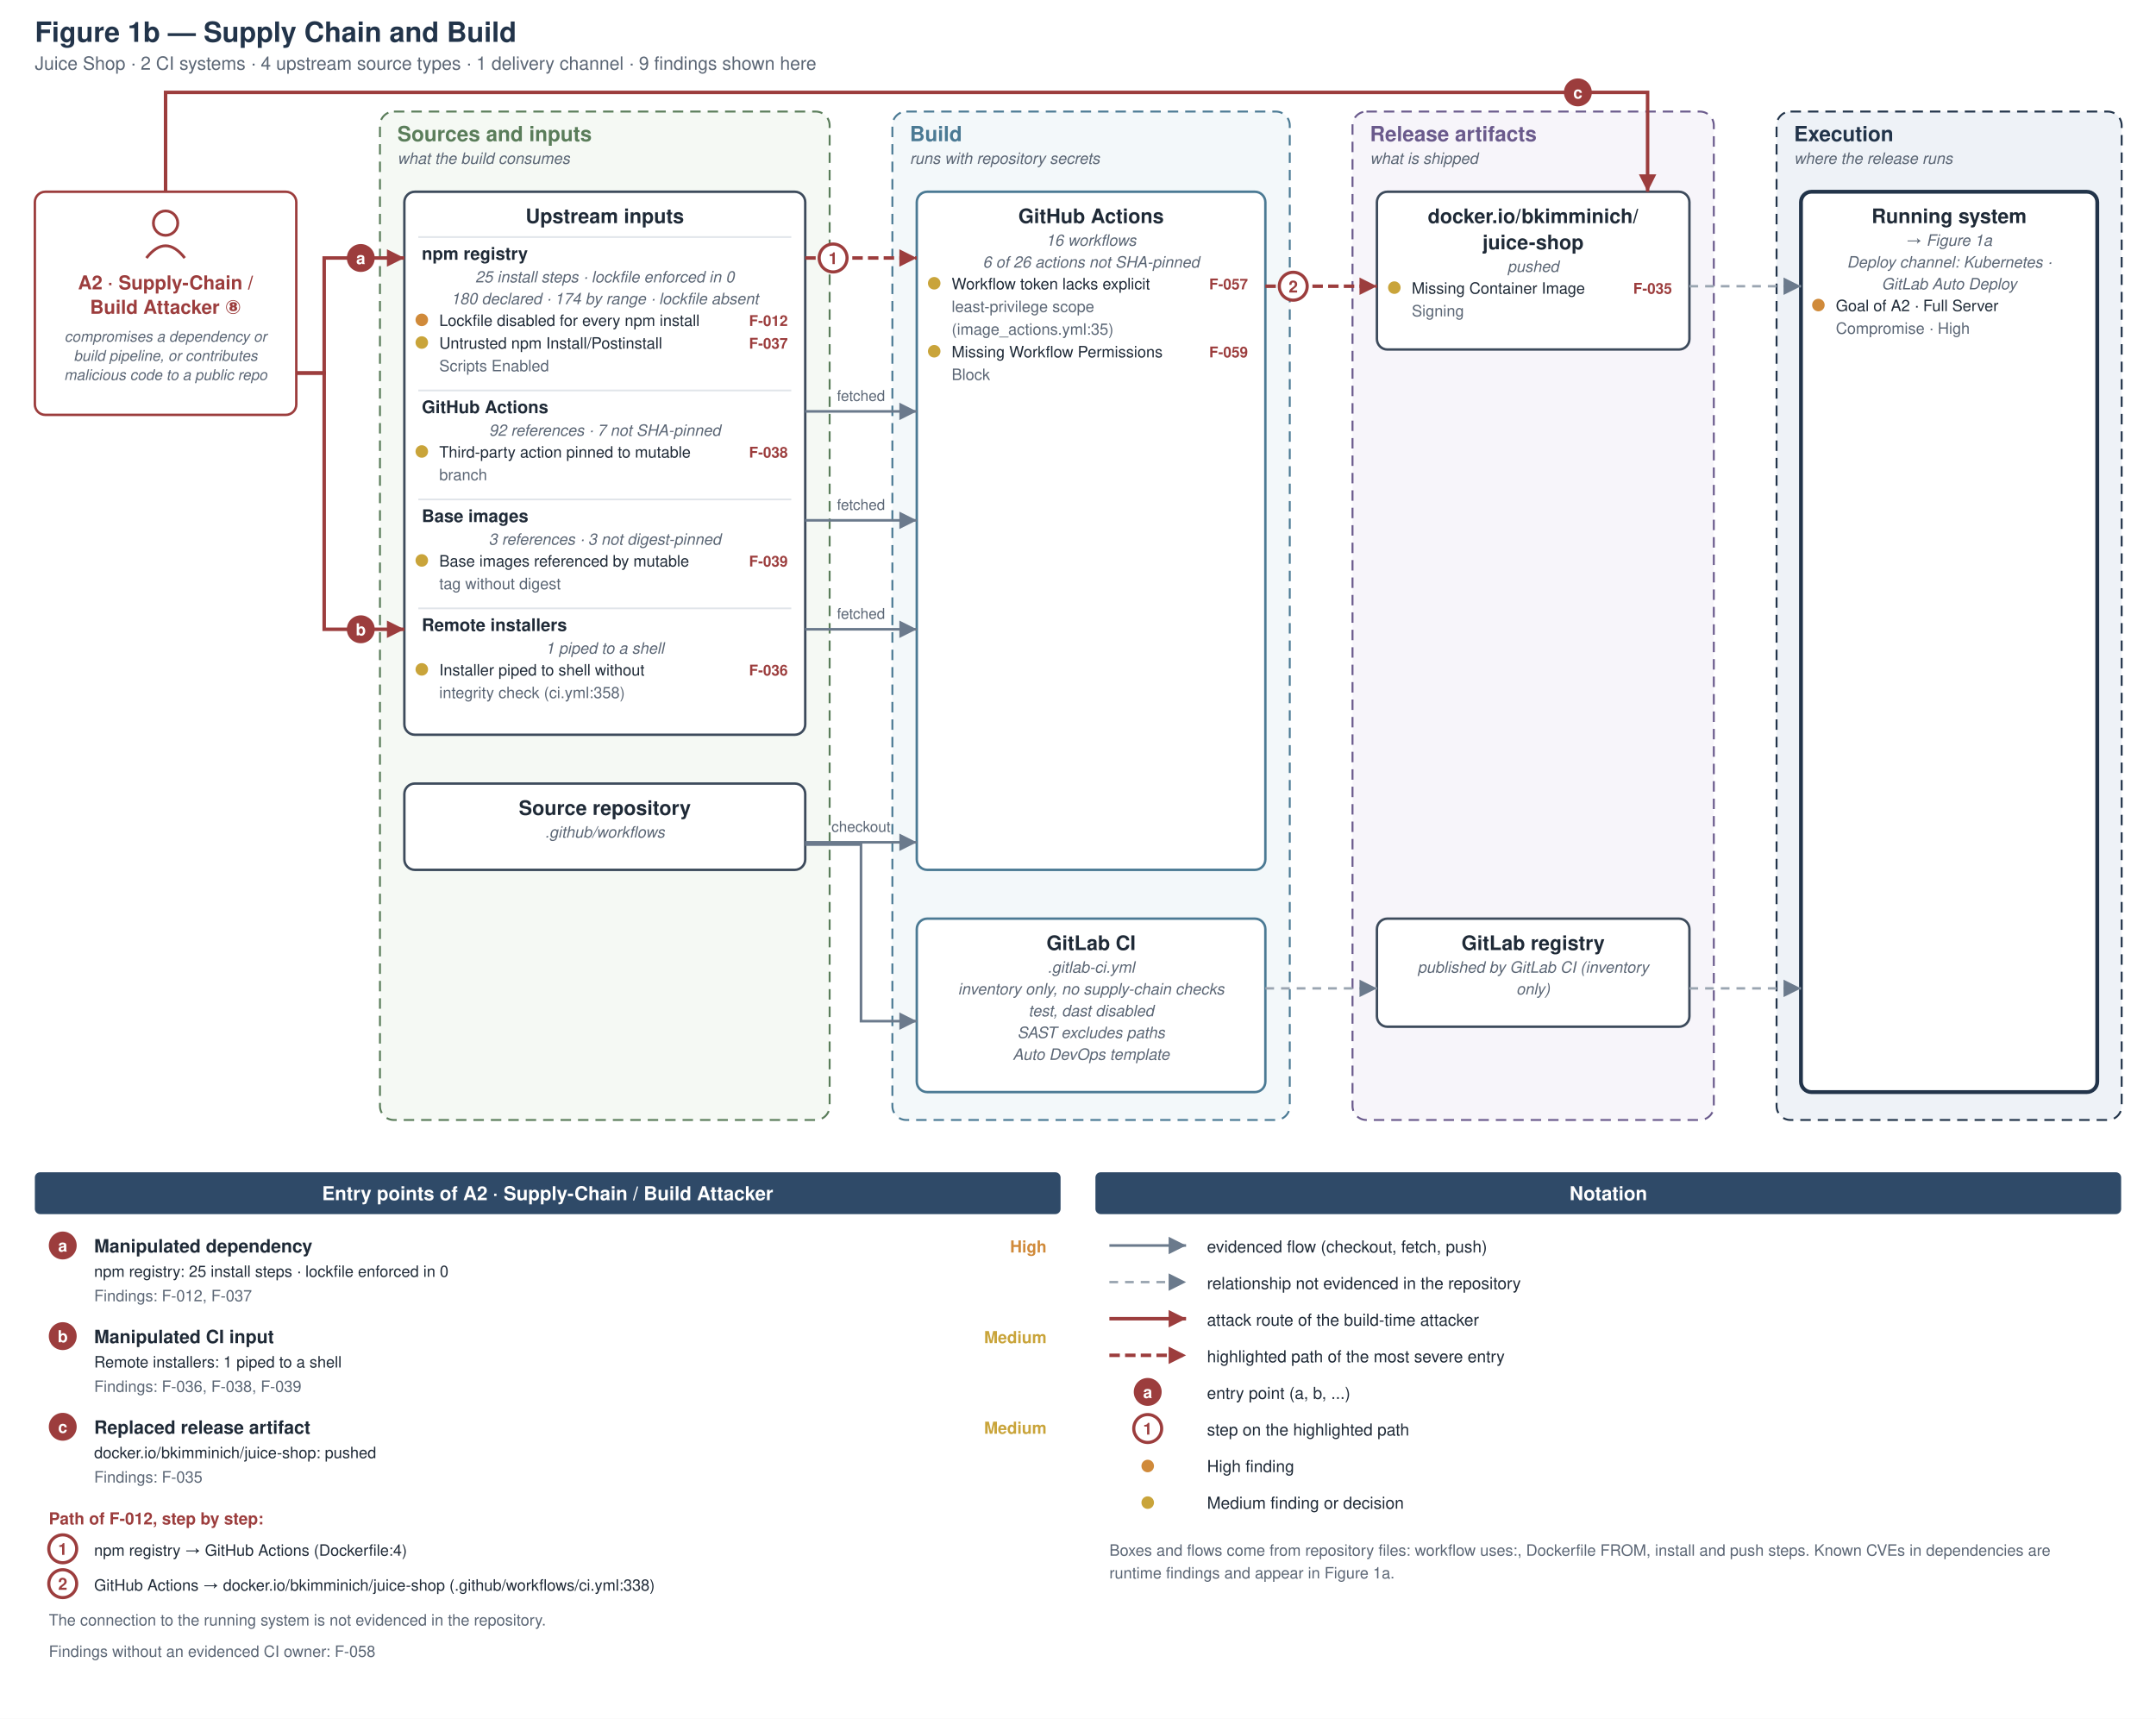
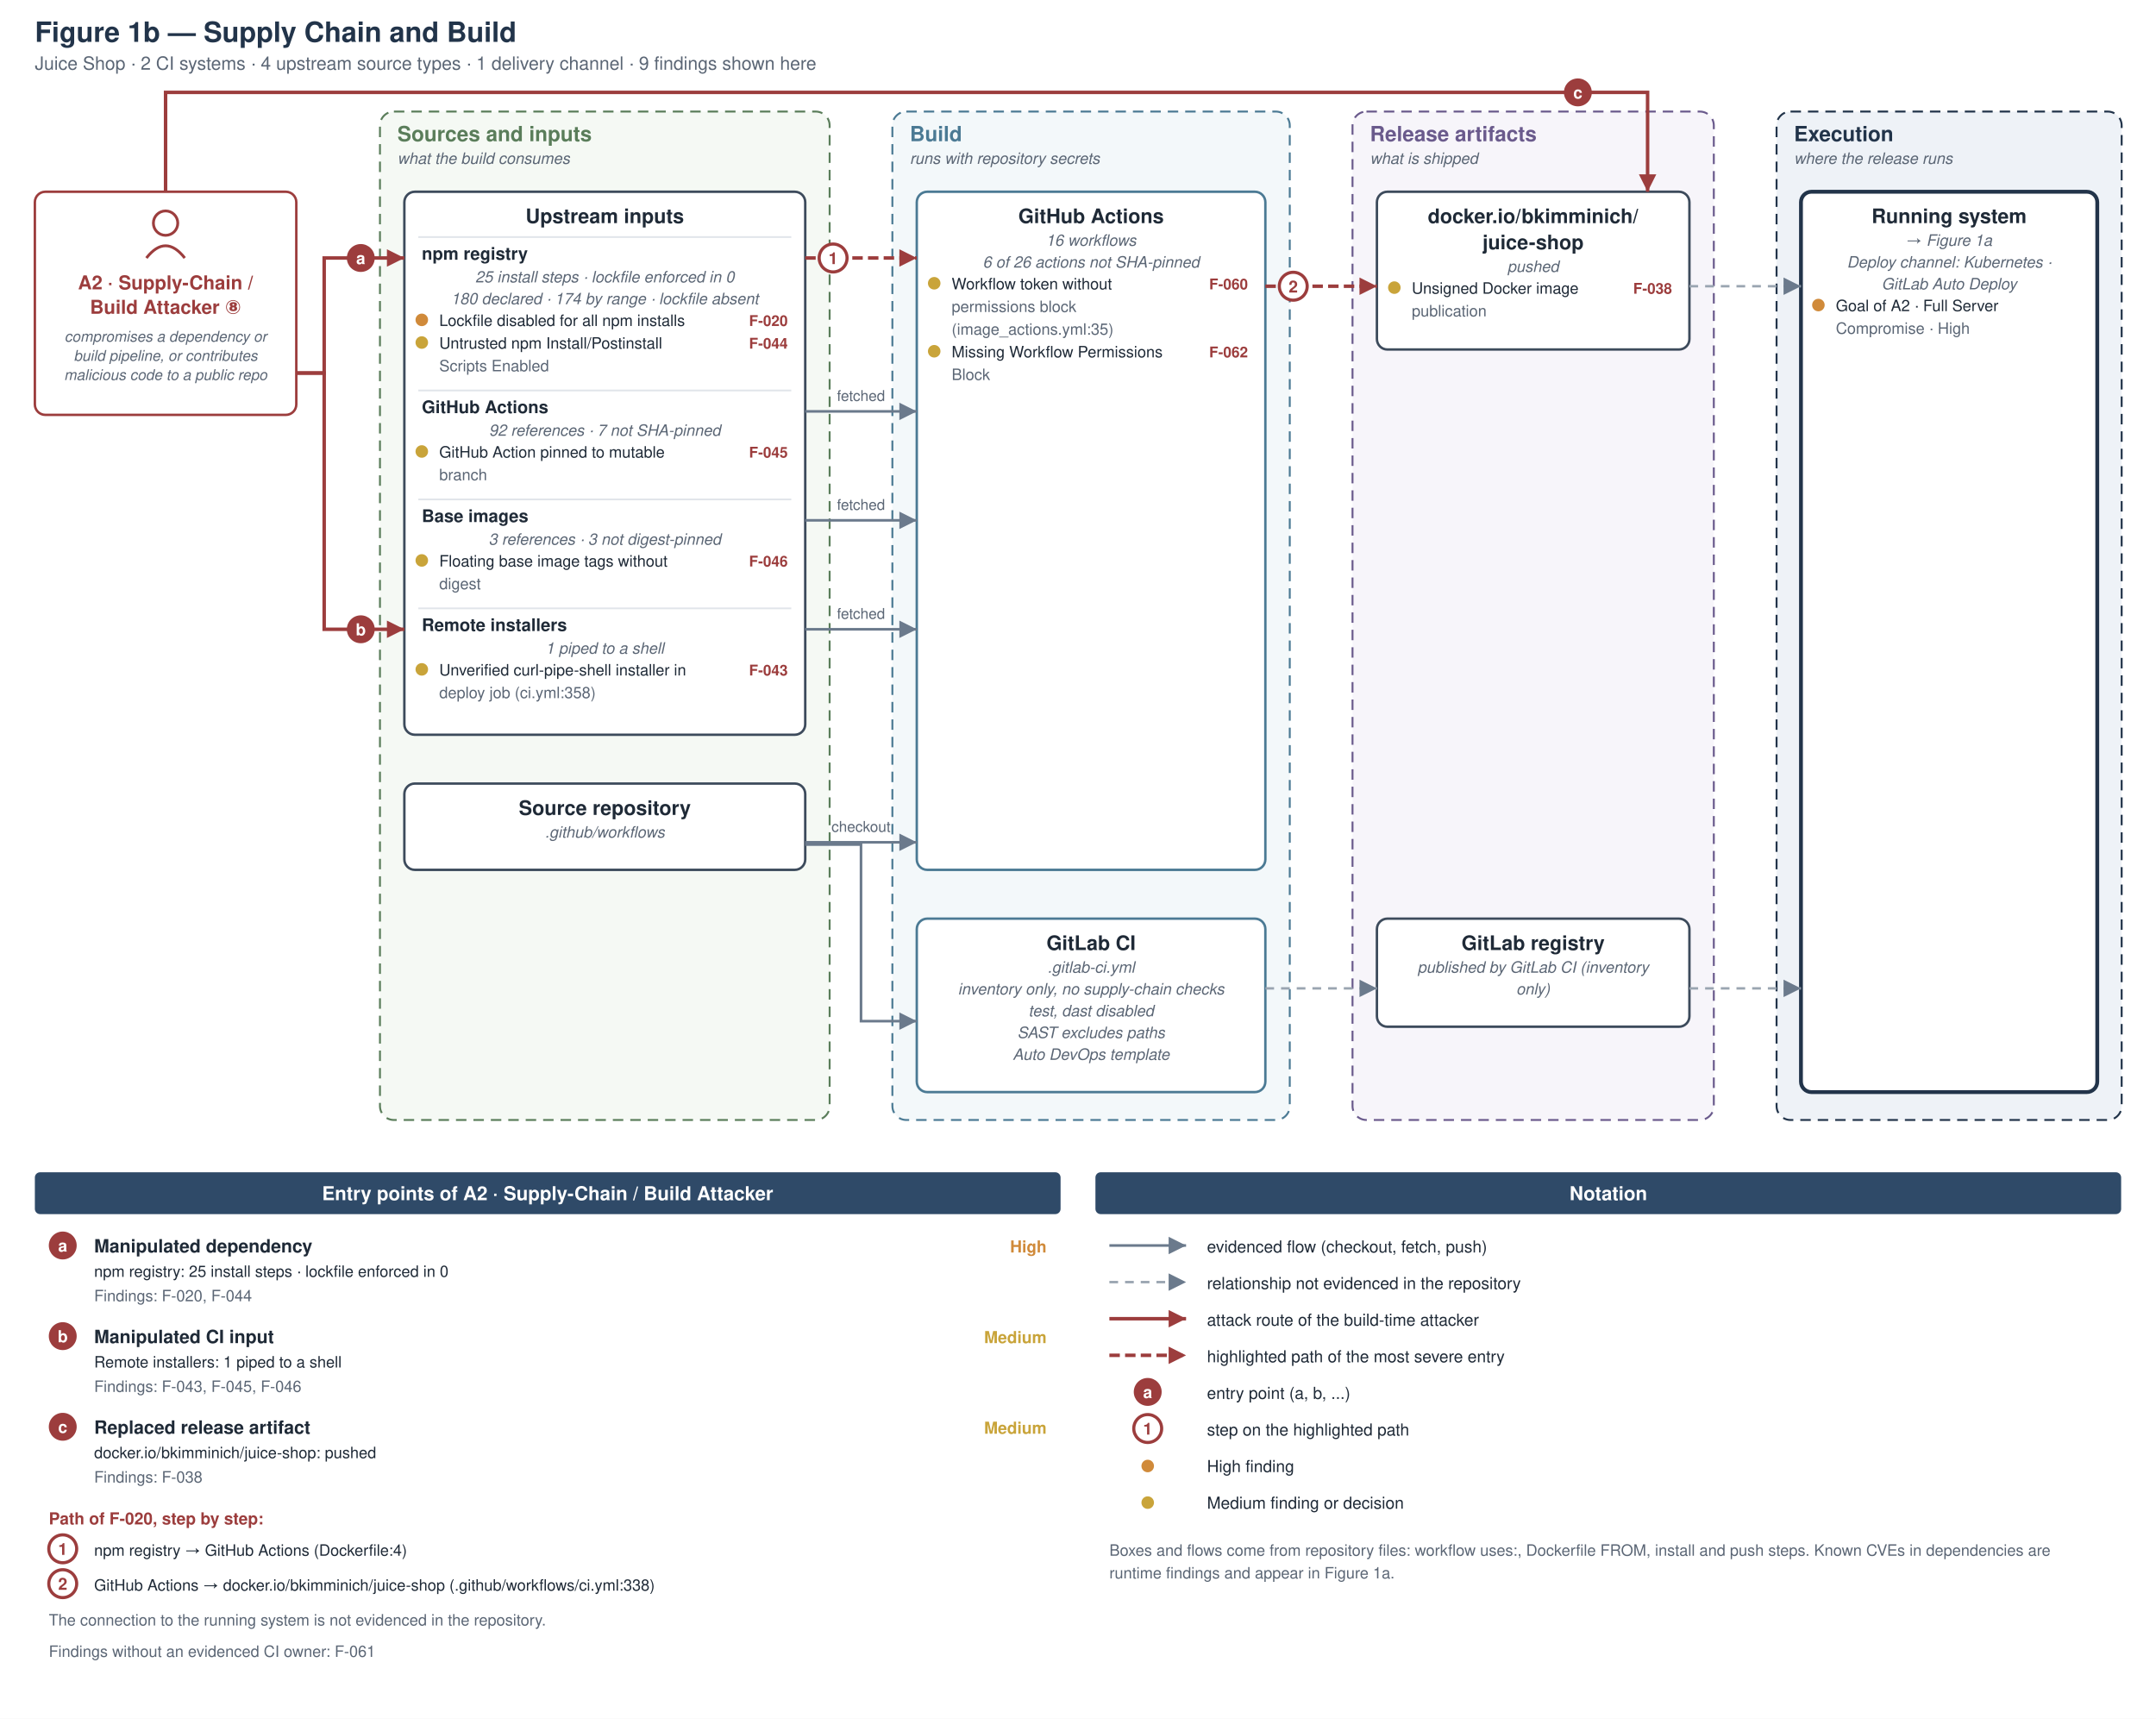
<svg xmlns="http://www.w3.org/2000/svg" width="1237" height="986" viewBox="0 0 1237 986" font-family="Helvetica, Arial, sans-serif">
  <rect width="1237" height="986" fill="#ffffff" />
  <defs>
    <marker id="m-flow" viewBox="0 0 10 10" refX="10" refY="5" markerWidth="10" markerHeight="10" markerUnits="userSpaceOnUse" orient="auto">
      <path d="M0 0 L10 5 L0 10 z" fill="#6b7a8c" />
    </marker>
    <marker id="m-attack" viewBox="0 0 10 10" refX="10" refY="5" markerWidth="10" markerHeight="10" markerUnits="userSpaceOnUse" orient="auto">
      <path d="M0 0 L10 5 L0 10 z" fill="#9c3d3d" />
    </marker>
  </defs>
  <text x="20.0" y="24.0" font-size="16" font-weight="bold" fill="#22344a" text-anchor="start">Figure 1b — Supply Chain and Build</text>
  <text x="20.0" y="40.0" font-size="10.5" font-weight="normal" fill="#5b6675" text-anchor="start">Juice Shop · 2 CI systems · 4 upstream source types · 1 delivery channel · 9 findings shown here</text>
  <rect x="218.0" y="64.0" width="258.0" height="578.5" rx="8" fill="#f5f9f4" stroke="#5a7d5a" stroke-width="1.1" stroke-dasharray="6 4" />
  <text x="228.0" y="81.0" font-size="12" font-weight="bold" fill="#5a7d5a" text-anchor="start">Sources and inputs</text>
  <text x="228.0" y="94.0" font-size="9" font-weight="normal" fill="#5b6675" text-anchor="start" font-style="italic">what the build consumes</text>
  <rect x="512.0" y="64.0" width="228.0" height="578.5" rx="8" fill="#f3f8fa" stroke="#4b7a94" stroke-width="1.1" stroke-dasharray="6 4" />
  <text x="522.0" y="81.0" font-size="12" font-weight="bold" fill="#4b7a94" text-anchor="start">Build</text>
  <text x="522.0" y="94.0" font-size="9" font-weight="normal" fill="#5b6675" text-anchor="start" font-style="italic">runs with repository secrets</text>
  <rect x="776.0" y="64.0" width="207.3" height="578.5" rx="8" fill="#f7f5fa" stroke="#6a5a8c" stroke-width="1.1" stroke-dasharray="6 4" />
  <text x="786.0" y="81.0" font-size="12" font-weight="bold" fill="#6a5a8c" text-anchor="start">Release artifacts</text>
  <text x="786.0" y="94.0" font-size="9" font-weight="normal" fill="#5b6675" text-anchor="start" font-style="italic">what is shipped</text>
  <rect x="1019.3" y="64.0" width="198.0" height="578.5" rx="8" fill="#eef2f7" stroke="#22344a" stroke-width="1.1" stroke-dasharray="6 4" />
  <text x="1029.3" y="81.0" font-size="12" font-weight="bold" fill="#22344a" text-anchor="start">Execution</text>
  <text x="1029.3" y="94.0" font-size="9" font-weight="normal" fill="#5b6675" text-anchor="start" font-style="italic">where the release runs</text>
  <rect x="232.0" y="110.0" width="230.0" height="311.5" rx="6" fill="#ffffff" stroke="#3d4b5c" stroke-width="1.4" />
  <text x="347.0" y="128.0" font-size="11.5" font-weight="bold" fill="#1f2a37" text-anchor="middle">Upstream inputs</text>
  <line x1="240.0" y1="136.0" x2="454.0" y2="136.0" stroke="#e1e5ea" />
  <text x="242.0" y="149.0" font-size="10" font-weight="bold" fill="#1f2a37" text-anchor="start">npm registry</text>
  <text x="347.0" y="162.0" font-size="9" font-weight="normal" fill="#5b6675" text-anchor="middle" font-style="italic">25 install steps · lockfile enforced in 0</text>
  <text x="347.0" y="174.5" font-size="9" font-weight="normal" fill="#5b6675" text-anchor="middle" font-style="italic">180 declared · 174 by range · lockfile absent</text>
  <circle cx="242.0" cy="183.5" r="3.6" fill="#d08a3a" />
-   <text x="252.0" y="187.0" font-size="9" font-weight="normal" fill="#1f2a37" text-anchor="start">Lockfile disabled for every npm install</text>
-   <text x="452.0" y="187.0" font-size="8.5" font-weight="bold" fill="#9c3d3d" text-anchor="end">F-012</text>
+   <text x="252.0" y="187.0" font-size="9" font-weight="normal" fill="#1f2a37" text-anchor="start">Lockfile disabled for all npm installs</text>
+   <text x="452.0" y="187.0" font-size="8.5" font-weight="bold" fill="#9c3d3d" text-anchor="end">F-020</text>
  <circle cx="242.0" cy="196.5" r="3.6" fill="#c9a43a" />
  <text x="252.0" y="200.0" font-size="9" font-weight="normal" fill="#1f2a37" text-anchor="start">Untrusted npm Install/Postinstall</text>
-   <text x="452.0" y="200.0" font-size="8.5" font-weight="bold" fill="#9c3d3d" text-anchor="end">F-037</text>
+   <text x="452.0" y="200.0" font-size="8.5" font-weight="bold" fill="#9c3d3d" text-anchor="end">F-044</text>
  <text x="252.0" y="213.0" font-size="9" font-weight="normal" fill="#5b6675" text-anchor="start">Scripts Enabled</text>
  <line x1="240.0" y1="224.0" x2="454.0" y2="224.0" stroke="#e1e5ea" />
  <text x="242.0" y="237.0" font-size="10" font-weight="bold" fill="#1f2a37" text-anchor="start">GitHub Actions</text>
  <text x="347.0" y="250.0" font-size="9" font-weight="normal" fill="#5b6675" text-anchor="middle" font-style="italic">92 references · 7 not SHA-pinned</text>
  <circle cx="242.0" cy="259.0" r="3.6" fill="#c9a43a" />
-   <text x="252.0" y="262.5" font-size="9" font-weight="normal" fill="#1f2a37" text-anchor="start">Third-party action pinned to mutable</text>
-   <text x="452.0" y="262.5" font-size="8.5" font-weight="bold" fill="#9c3d3d" text-anchor="end">F-038</text>
+   <text x="252.0" y="262.5" font-size="9" font-weight="normal" fill="#1f2a37" text-anchor="start">GitHub Action pinned to mutable</text>
+   <text x="452.0" y="262.5" font-size="8.5" font-weight="bold" fill="#9c3d3d" text-anchor="end">F-045</text>
  <text x="252.0" y="275.5" font-size="9" font-weight="normal" fill="#5b6675" text-anchor="start">branch</text>
  <line x1="240.0" y1="286.5" x2="454.0" y2="286.5" stroke="#e1e5ea" />
  <text x="242.0" y="299.5" font-size="10" font-weight="bold" fill="#1f2a37" text-anchor="start">Base images</text>
  <text x="347.0" y="312.5" font-size="9" font-weight="normal" fill="#5b6675" text-anchor="middle" font-style="italic">3 references · 3 not digest-pinned</text>
  <circle cx="242.0" cy="321.5" r="3.6" fill="#c9a43a" />
-   <text x="252.0" y="325.0" font-size="9" font-weight="normal" fill="#1f2a37" text-anchor="start">Base images referenced by mutable</text>
-   <text x="452.0" y="325.0" font-size="8.5" font-weight="bold" fill="#9c3d3d" text-anchor="end">F-039</text>
-   <text x="252.0" y="338.0" font-size="9" font-weight="normal" fill="#5b6675" text-anchor="start">tag without digest</text>
+   <text x="252.0" y="325.0" font-size="9" font-weight="normal" fill="#1f2a37" text-anchor="start">Floating base image tags without</text>
+   <text x="452.0" y="325.0" font-size="8.5" font-weight="bold" fill="#9c3d3d" text-anchor="end">F-046</text>
+   <text x="252.0" y="338.0" font-size="9" font-weight="normal" fill="#5b6675" text-anchor="start">digest</text>
  <line x1="240.0" y1="349.0" x2="454.0" y2="349.0" stroke="#e1e5ea" />
  <text x="242.0" y="362.0" font-size="10" font-weight="bold" fill="#1f2a37" text-anchor="start">Remote installers</text>
  <text x="347.0" y="375.0" font-size="9" font-weight="normal" fill="#5b6675" text-anchor="middle" font-style="italic">1 piped to a shell</text>
  <circle cx="242.0" cy="384.0" r="3.6" fill="#c9a43a" />
-   <text x="252.0" y="387.5" font-size="9" font-weight="normal" fill="#1f2a37" text-anchor="start">Installer piped to shell without</text>
-   <text x="452.0" y="387.5" font-size="8.5" font-weight="bold" fill="#9c3d3d" text-anchor="end">F-036</text>
-   <text x="252.0" y="400.5" font-size="9" font-weight="normal" fill="#5b6675" text-anchor="start">integrity check (ci.yml:358)</text>
+   <text x="252.0" y="387.5" font-size="9" font-weight="normal" fill="#1f2a37" text-anchor="start">Unverified curl-pipe-shell installer in</text>
+   <text x="452.0" y="387.5" font-size="8.5" font-weight="bold" fill="#9c3d3d" text-anchor="end">F-043</text>
+   <text x="252.0" y="400.5" font-size="9" font-weight="normal" fill="#5b6675" text-anchor="start">deploy job (ci.yml:358)</text>
  <rect x="232.0" y="449.5" width="230.0" height="49.5" rx="6" fill="#ffffff" stroke="#3d4b5c" stroke-width="1.4" />
  <text x="347.0" y="467.5" font-size="11.5" font-weight="bold" fill="#1f2a37" text-anchor="middle">Source repository</text>
  <text x="347.0" y="480.5" font-size="9" font-weight="normal" fill="#5b6675" text-anchor="middle" font-style="italic">.github/workflows</text>
  <rect x="526.0" y="110.0" width="200.0" height="389.0" rx="6" fill="#ffffff" stroke="#4b7a94" stroke-width="1.4" />
  <text x="626.0" y="128.0" font-size="11.5" font-weight="bold" fill="#1f2a37" text-anchor="middle">GitHub Actions</text>
  <text x="626.0" y="141.0" font-size="9" font-weight="normal" fill="#5b6675" text-anchor="middle" font-style="italic">16 workflows</text>
  <text x="626.0" y="153.5" font-size="9" font-weight="normal" fill="#5b6675" text-anchor="middle" font-style="italic">6 of 26 actions not SHA-pinned</text>
  <circle cx="536.0" cy="162.5" r="3.6" fill="#c9a43a" />
-   <text x="546.0" y="166.0" font-size="9" font-weight="normal" fill="#1f2a37" text-anchor="start">Workflow token lacks explicit</text>
-   <text x="716.0" y="166.0" font-size="8.5" font-weight="bold" fill="#9c3d3d" text-anchor="end">F-057</text>
-   <text x="546.0" y="179.0" font-size="9" font-weight="normal" fill="#5b6675" text-anchor="start">least-privilege scope</text>
+   <text x="546.0" y="166.0" font-size="9" font-weight="normal" fill="#1f2a37" text-anchor="start">Workflow token without</text>
+   <text x="716.0" y="166.0" font-size="8.5" font-weight="bold" fill="#9c3d3d" text-anchor="end">F-060</text>
+   <text x="546.0" y="179.0" font-size="9" font-weight="normal" fill="#5b6675" text-anchor="start">permissions block</text>
  <text x="546.0" y="192.0" font-size="9" font-weight="normal" fill="#5b6675" text-anchor="start">(image_actions.yml:35)</text>
  <circle cx="536.0" cy="201.5" r="3.6" fill="#c9a43a" />
  <text x="546.0" y="205.0" font-size="9" font-weight="normal" fill="#1f2a37" text-anchor="start">Missing Workflow Permissions</text>
-   <text x="716.0" y="205.0" font-size="8.5" font-weight="bold" fill="#9c3d3d" text-anchor="end">F-059</text>
+   <text x="716.0" y="205.0" font-size="8.5" font-weight="bold" fill="#9c3d3d" text-anchor="end">F-062</text>
  <text x="546.0" y="218.0" font-size="9" font-weight="normal" fill="#5b6675" text-anchor="start">Block</text>
  <rect x="526.0" y="527.0" width="200.0" height="99.5" rx="6" fill="#ffffff" stroke="#4b7a94" stroke-width="1.4" />
  <text x="626.0" y="545.0" font-size="11.5" font-weight="bold" fill="#1f2a37" text-anchor="middle">GitLab CI</text>
  <text x="626.0" y="558.0" font-size="9" font-weight="normal" fill="#5b6675" text-anchor="middle" font-style="italic">.gitlab-ci.yml</text>
  <text x="626.0" y="570.5" font-size="9" font-weight="normal" fill="#5b6675" text-anchor="middle" font-style="italic">inventory only, no supply-chain checks</text>
  <text x="626.0" y="583.0" font-size="9" font-weight="normal" fill="#5b6675" text-anchor="middle" font-style="italic">test, dast disabled</text>
  <text x="626.0" y="595.5" font-size="9" font-weight="normal" fill="#5b6675" text-anchor="middle" font-style="italic">SAST excludes paths</text>
  <text x="626.0" y="608.0" font-size="9" font-weight="normal" fill="#5b6675" text-anchor="middle" font-style="italic">Auto DevOps template</text>
  <rect x="790.0" y="110.0" width="179.3" height="90.5" rx="6" fill="#ffffff" stroke="#3d4b5c" stroke-width="1.4" />
  <text x="879.6" y="128.0" font-size="11.5" font-weight="bold" fill="#1f2a37" text-anchor="middle">docker.io/bkimminich/</text>
  <text x="879.6" y="143.0" font-size="11.5" font-weight="bold" fill="#1f2a37" text-anchor="middle">juice-shop</text>
  <text x="879.6" y="156.0" font-size="9" font-weight="normal" fill="#5b6675" text-anchor="middle" font-style="italic">pushed</text>
  <circle cx="800.0" cy="165.0" r="3.6" fill="#c9a43a" />
-   <text x="810.0" y="168.5" font-size="9" font-weight="normal" fill="#1f2a37" text-anchor="start">Missing Container Image</text>
-   <text x="959.3" y="168.5" font-size="8.5" font-weight="bold" fill="#9c3d3d" text-anchor="end">F-035</text>
-   <text x="810.0" y="181.5" font-size="9" font-weight="normal" fill="#5b6675" text-anchor="start">Signing</text>
+   <text x="810.0" y="168.5" font-size="9" font-weight="normal" fill="#1f2a37" text-anchor="start">Unsigned Docker image</text>
+   <text x="959.3" y="168.5" font-size="8.5" font-weight="bold" fill="#9c3d3d" text-anchor="end">F-038</text>
+   <text x="810.0" y="181.5" font-size="9" font-weight="normal" fill="#5b6675" text-anchor="start">publication</text>
  <rect x="790.0" y="527.0" width="179.3" height="62.0" rx="6" fill="#ffffff" stroke="#3d4b5c" stroke-width="1.4" />
  <text x="879.6" y="545.0" font-size="11.5" font-weight="bold" fill="#1f2a37" text-anchor="middle">GitLab registry</text>
  <text x="879.6" y="558.0" font-size="9" font-weight="normal" fill="#5b6675" text-anchor="middle" font-style="italic">published by GitLab CI (inventory</text>
  <text x="879.6" y="570.5" font-size="9" font-weight="normal" fill="#5b6675" text-anchor="middle" font-style="italic">only)</text>
  <rect x="1033.3" y="110.0" width="170.0" height="516.5" rx="6" fill="#ffffff" stroke="#22344a" stroke-width="2.2" />
  <text x="1118.3" y="128.0" font-size="11.5" font-weight="bold" fill="#1f2a37" text-anchor="middle">Running system</text>
  <text x="1118.3" y="141.0" font-size="9" font-weight="normal" fill="#5b6675" text-anchor="middle" font-style="italic">→ Figure 1a</text>
  <text x="1118.3" y="153.5" font-size="9" font-weight="normal" fill="#5b6675" text-anchor="middle" font-style="italic">Deploy channel: Kubernetes ·</text>
  <text x="1118.3" y="166.0" font-size="9" font-weight="normal" fill="#5b6675" text-anchor="middle" font-style="italic">GitLab Auto Deploy</text>
  <circle cx="1043.3" cy="175.0" r="3.6" fill="#d08a3a" />
  <text x="1053.3" y="178.5" font-size="9" font-weight="normal" fill="#1f2a37" text-anchor="start">Goal of A2 · Full Server</text>
  <text x="1053.3" y="191.5" font-size="9" font-weight="normal" fill="#5b6675" text-anchor="start">Compromise · High</text>
  <rect x="20.0" y="110.0" width="150.0" height="128.0" rx="6" fill="#ffffff" stroke="#9c3d3d" stroke-width="1.4" />
  <circle cx="95.0" cy="128.0" r="7" fill="none" stroke="#9c3d3d" stroke-width="1.6" />
  <path d="M84.0 148.0 q11 -14 22 0" fill="none" stroke="#9c3d3d" stroke-width="1.6" />
  <text x="95.0" y="166.0" font-size="11" font-weight="bold" fill="#9c3d3d" text-anchor="middle">A2 · Supply-Chain /</text>
  <text x="95.0" y="180.0" font-size="11" font-weight="bold" fill="#9c3d3d" text-anchor="middle">Build Attacker ⑧</text>
  <text x="95.0" y="196.0" font-size="8.5" font-weight="normal" fill="#5b6675" text-anchor="middle" font-style="italic">compromises a dependency or</text>
  <text x="95.0" y="207.0" font-size="8.5" font-weight="normal" fill="#5b6675" text-anchor="middle" font-style="italic">build pipeline, or contributes</text>
  <text x="95.0" y="218.0" font-size="8.5" font-weight="normal" fill="#5b6675" text-anchor="middle" font-style="italic">malicious code to a public repo</text>
  <path d="M462.0 148.0 L526.0 148.0" fill="none" stroke="#9c3d3d" stroke-width="2" stroke-dasharray="6 3" marker-end="url(#m-attack)" />
  <circle cx="478.0" cy="148.0" r="8" fill="#ffffff" stroke="#9c3d3d" stroke-width="1.8" />
  <text x="478.0" y="151.5" font-size="9.5" font-weight="bold" fill="#9c3d3d" text-anchor="middle">1</text>
  <path d="M462.0 236.0 L526.0 236.0" fill="none" stroke="#6b7a8c" stroke-width="1.5" marker-end="url(#m-flow)" />
  <text x="494.0" y="230.0" font-size="8.5" font-weight="normal" fill="#5b6675" text-anchor="middle">fetched</text>
  <path d="M462.0 298.5 L526.0 298.5" fill="none" stroke="#6b7a8c" stroke-width="1.5" marker-end="url(#m-flow)" />
  <text x="494.0" y="292.5" font-size="8.5" font-weight="normal" fill="#5b6675" text-anchor="middle">fetched</text>
  <path d="M462.0 361.0 L526.0 361.0" fill="none" stroke="#6b7a8c" stroke-width="1.5" marker-end="url(#m-flow)" />
  <text x="494.0" y="355.0" font-size="8.5" font-weight="normal" fill="#5b6675" text-anchor="middle">fetched</text>
  <path d="M462.0 483.2 L526.0 483.2" fill="none" stroke="#6b7a8c" stroke-width="1.5" marker-end="url(#m-flow)" />
  <text x="494.0" y="477.2" font-size="8.5" font-weight="normal" fill="#5b6675" text-anchor="middle">checkout</text>
  <path d="M462.0 484.5 L494.0 484.5 L494.0 585.8 L526.0 585.8" fill="none" stroke="#6b7a8c" stroke-width="1.5" marker-end="url(#m-flow)" />
  <path d="M726.0 164.2 L790.0 164.2" fill="none" stroke="#9c3d3d" stroke-width="2" stroke-dasharray="6 3" marker-end="url(#m-attack)" />
  <circle cx="742.0" cy="164.2" r="8" fill="#ffffff" stroke="#9c3d3d" stroke-width="1.8" />
  <text x="742.0" y="167.8" font-size="9.5" font-weight="bold" fill="#9c3d3d" text-anchor="middle">2</text>
  <path d="M969.3 164.2 L1033.3 164.2" fill="none" stroke="#9aa5b1" stroke-width="1.4" stroke-dasharray="5 4" marker-end="url(#m-flow)" />
  <path d="M726.0 567.0 L790.0 567.0" fill="none" stroke="#9aa5b1" stroke-width="1.4" stroke-dasharray="5 4" marker-end="url(#m-flow)" />
  <path d="M969.3 567.0 L1033.3 567.0" fill="none" stroke="#9aa5b1" stroke-width="1.4" stroke-dasharray="5 4" marker-end="url(#m-flow)" />
  <path d="M170.0 214.0 L186.0 214.0 L186.0 148.0 L232.0 148.0" fill="none" stroke="#9c3d3d" stroke-width="2" marker-end="url(#m-attack)" />
  <circle cx="207.0" cy="148.0" r="8" fill="#9c3d3d" />
  <text x="207.0" y="151.5" font-size="9.5" font-weight="bold" fill="#ffffff" text-anchor="middle">a</text>
  <path d="M170.0 214.0 L186.0 214.0 L186.0 361.0 L232.0 361.0" fill="none" stroke="#9c3d3d" stroke-width="2" marker-end="url(#m-attack)" />
  <circle cx="207.0" cy="361.0" r="8" fill="#9c3d3d" />
  <text x="207.0" y="364.5" font-size="9.5" font-weight="bold" fill="#ffffff" text-anchor="middle">b</text>
  <path d="M95.0 110.0 L95.0 53.0 L945.3 53.0 L945.3 110.0" fill="none" stroke="#9c3d3d" stroke-width="2" marker-end="url(#m-attack)" />
  <circle cx="905.3" cy="53.0" r="8" fill="#9c3d3d" />
  <text x="905.3" y="56.5" font-size="9.5" font-weight="bold" fill="#ffffff" text-anchor="middle">c</text>
  <g transform="translate(0,672.5)">
    <rect x="20.0" y="0.0" width="588.5" height="24.0" rx="3" fill="#2f4a68" stroke="#2f4a68" stroke-width="0" />
    <text x="314.2" y="16.0" font-size="11" font-weight="bold" fill="#ffffff" text-anchor="middle">Entry points of A2 · Supply-Chain / Build Attacker</text>
    <circle cx="36.0" cy="42.0" r="8" fill="#9c3d3d" />
    <text x="36.0" y="45.5" font-size="9.5" font-weight="bold" fill="#ffffff" text-anchor="middle">a</text>
    <text x="54.0" y="46.0" font-size="10.5" font-weight="bold" fill="#1f2a37" text-anchor="start">Manipulated dependency</text>
    <text x="600.5" y="46.0" font-size="9.5" font-weight="bold" fill="#d08a3a" text-anchor="end">High</text>
    <text x="54.0" y="60.0" font-size="9" font-weight="normal" fill="#1f2a37" text-anchor="start">npm registry: 25 install steps · lockfile enforced in 0</text>
-     <text x="54.0" y="74.0" font-size="9" font-weight="normal" fill="#5b6675" text-anchor="start">Findings: F-012, F-037</text>
+     <text x="54.0" y="74.0" font-size="9" font-weight="normal" fill="#5b6675" text-anchor="start">Findings: F-020, F-044</text>
    <circle cx="36.0" cy="94.0" r="8" fill="#9c3d3d" />
    <text x="36.0" y="97.5" font-size="9.5" font-weight="bold" fill="#ffffff" text-anchor="middle">b</text>
    <text x="54.0" y="98.0" font-size="10.5" font-weight="bold" fill="#1f2a37" text-anchor="start">Manipulated CI input</text>
    <text x="600.5" y="98.0" font-size="9.5" font-weight="bold" fill="#c9a43a" text-anchor="end">Medium</text>
    <text x="54.0" y="112.0" font-size="9" font-weight="normal" fill="#1f2a37" text-anchor="start">Remote installers: 1 piped to a shell</text>
-     <text x="54.0" y="126.0" font-size="9" font-weight="normal" fill="#5b6675" text-anchor="start">Findings: F-036, F-038, F-039</text>
+     <text x="54.0" y="126.0" font-size="9" font-weight="normal" fill="#5b6675" text-anchor="start">Findings: F-043, F-045, F-046</text>
    <circle cx="36.0" cy="146.0" r="8" fill="#9c3d3d" />
    <text x="36.0" y="149.5" font-size="9.5" font-weight="bold" fill="#ffffff" text-anchor="middle">c</text>
    <text x="54.0" y="150.0" font-size="10.5" font-weight="bold" fill="#1f2a37" text-anchor="start">Replaced release artifact</text>
    <text x="600.5" y="150.0" font-size="9.5" font-weight="bold" fill="#c9a43a" text-anchor="end">Medium</text>
    <text x="54.0" y="164.0" font-size="9" font-weight="normal" fill="#1f2a37" text-anchor="start">docker.io/bkimminich/juice-shop: pushed</text>
-     <text x="54.0" y="178.0" font-size="9" font-weight="normal" fill="#5b6675" text-anchor="start">Findings: F-035</text>
-     <text x="28.0" y="202.0" font-size="9.5" font-weight="bold" fill="#9c3d3d" text-anchor="start">Path of F-012, step by step:</text>
+     <text x="54.0" y="178.0" font-size="9" font-weight="normal" fill="#5b6675" text-anchor="start">Findings: F-038</text>
+     <text x="28.0" y="202.0" font-size="9.5" font-weight="bold" fill="#9c3d3d" text-anchor="start">Path of F-020, step by step:</text>
    <circle cx="36.0" cy="216.0" r="8" fill="#ffffff" stroke="#9c3d3d" stroke-width="1.8" />
    <text x="36.0" y="219.5" font-size="9.5" font-weight="bold" fill="#9c3d3d" text-anchor="middle">1</text>
    <text x="54.0" y="220.0" font-size="9" font-weight="normal" fill="#1f2a37" text-anchor="start">npm registry → GitHub Actions (Dockerfile:4)</text>
    <circle cx="36.0" cy="236.0" r="8" fill="#ffffff" stroke="#9c3d3d" stroke-width="1.8" />
    <text x="36.0" y="239.5" font-size="9.5" font-weight="bold" fill="#9c3d3d" text-anchor="middle">2</text>
    <text x="54.0" y="240.0" font-size="9" font-weight="normal" fill="#1f2a37" text-anchor="start">GitHub Actions → docker.io/bkimminich/juice-shop (.github/workflows/ci.yml:338)</text>
    <text x="28.0" y="260.0" font-size="9" font-weight="normal" fill="#5b6675" text-anchor="start">The connection to the running system is not evidenced in the repository.</text>
-     <text x="28.0" y="278.0" font-size="9" font-weight="normal" fill="#5b6675" text-anchor="start">Findings without an evidenced CI owner: F-058</text>
+     <text x="28.0" y="278.0" font-size="9" font-weight="normal" fill="#5b6675" text-anchor="start">Findings without an evidenced CI owner: F-061</text>
    <rect x="628.5" y="0.0" width="588.5" height="24.0" rx="3" fill="#2f4a68" stroke="#2f4a68" stroke-width="0" />
    <text x="922.8" y="16.0" font-size="11" font-weight="bold" fill="#ffffff" text-anchor="middle">Notation</text>
    <path d="M636.5 42.0 L680.5 42.0" fill="none" stroke="#6b7a8c" stroke-width="1.5" marker-end="url(#m-flow)" />
    <text x="692.5" y="46.0" font-size="9.5" font-weight="normal" fill="#1f2a37" text-anchor="start">evidenced flow (checkout, fetch, push)</text>
    <path d="M636.5 63.0 L680.5 63.0" fill="none" stroke="#9aa5b1" stroke-width="1.4" stroke-dasharray="5 4" marker-end="url(#m-flow)" />
    <text x="692.5" y="67.0" font-size="9.5" font-weight="normal" fill="#1f2a37" text-anchor="start">relationship not evidenced in the repository</text>
    <path d="M636.5 84.0 L680.5 84.0" fill="none" stroke="#9c3d3d" stroke-width="2" marker-end="url(#m-attack)" />
    <text x="692.5" y="88.0" font-size="9.5" font-weight="normal" fill="#1f2a37" text-anchor="start">attack route of the build-time attacker</text>
    <path d="M636.5 105.0 L680.5 105.0" fill="none" stroke="#9c3d3d" stroke-width="2" stroke-dasharray="6 3" marker-end="url(#m-attack)" />
    <text x="692.5" y="109.0" font-size="9.5" font-weight="normal" fill="#1f2a37" text-anchor="start">highlighted path of the most severe entry</text>
    <circle cx="658.5" cy="126.0" r="8" fill="#9c3d3d" />
    <text x="658.5" y="129.5" font-size="9.5" font-weight="bold" fill="#ffffff" text-anchor="middle">a</text>
    <text x="692.5" y="130.0" font-size="9.5" font-weight="normal" fill="#1f2a37" text-anchor="start">entry point (a, b, ...)</text>
    <circle cx="658.5" cy="147.0" r="8" fill="#ffffff" stroke="#9c3d3d" stroke-width="1.8" />
    <text x="658.5" y="150.5" font-size="9.5" font-weight="bold" fill="#9c3d3d" text-anchor="middle">1</text>
    <text x="692.5" y="151.0" font-size="9.5" font-weight="normal" fill="#1f2a37" text-anchor="start">step on the highlighted path</text>
    <circle cx="658.5" cy="168.5" r="3.6" fill="#d08a3a" />
    <text x="692.5" y="172.0" font-size="9.5" font-weight="normal" fill="#1f2a37" text-anchor="start">High finding</text>
    <circle cx="658.5" cy="189.5" r="3.6" fill="#c9a43a" />
    <text x="692.5" y="193.0" font-size="9.5" font-weight="normal" fill="#1f2a37" text-anchor="start">Medium finding or decision</text>
    <text x="636.5" y="220.0" font-size="9" font-weight="normal" fill="#5b6675" text-anchor="start">Boxes and flows come from repository files: workflow uses:, Dockerfile FROM, install and push steps. Known CVEs in dependencies are</text>
    <text x="636.5" y="233.0" font-size="9" font-weight="normal" fill="#5b6675" text-anchor="start">runtime findings and appear in Figure 1a.</text>
  </g>
</svg>
